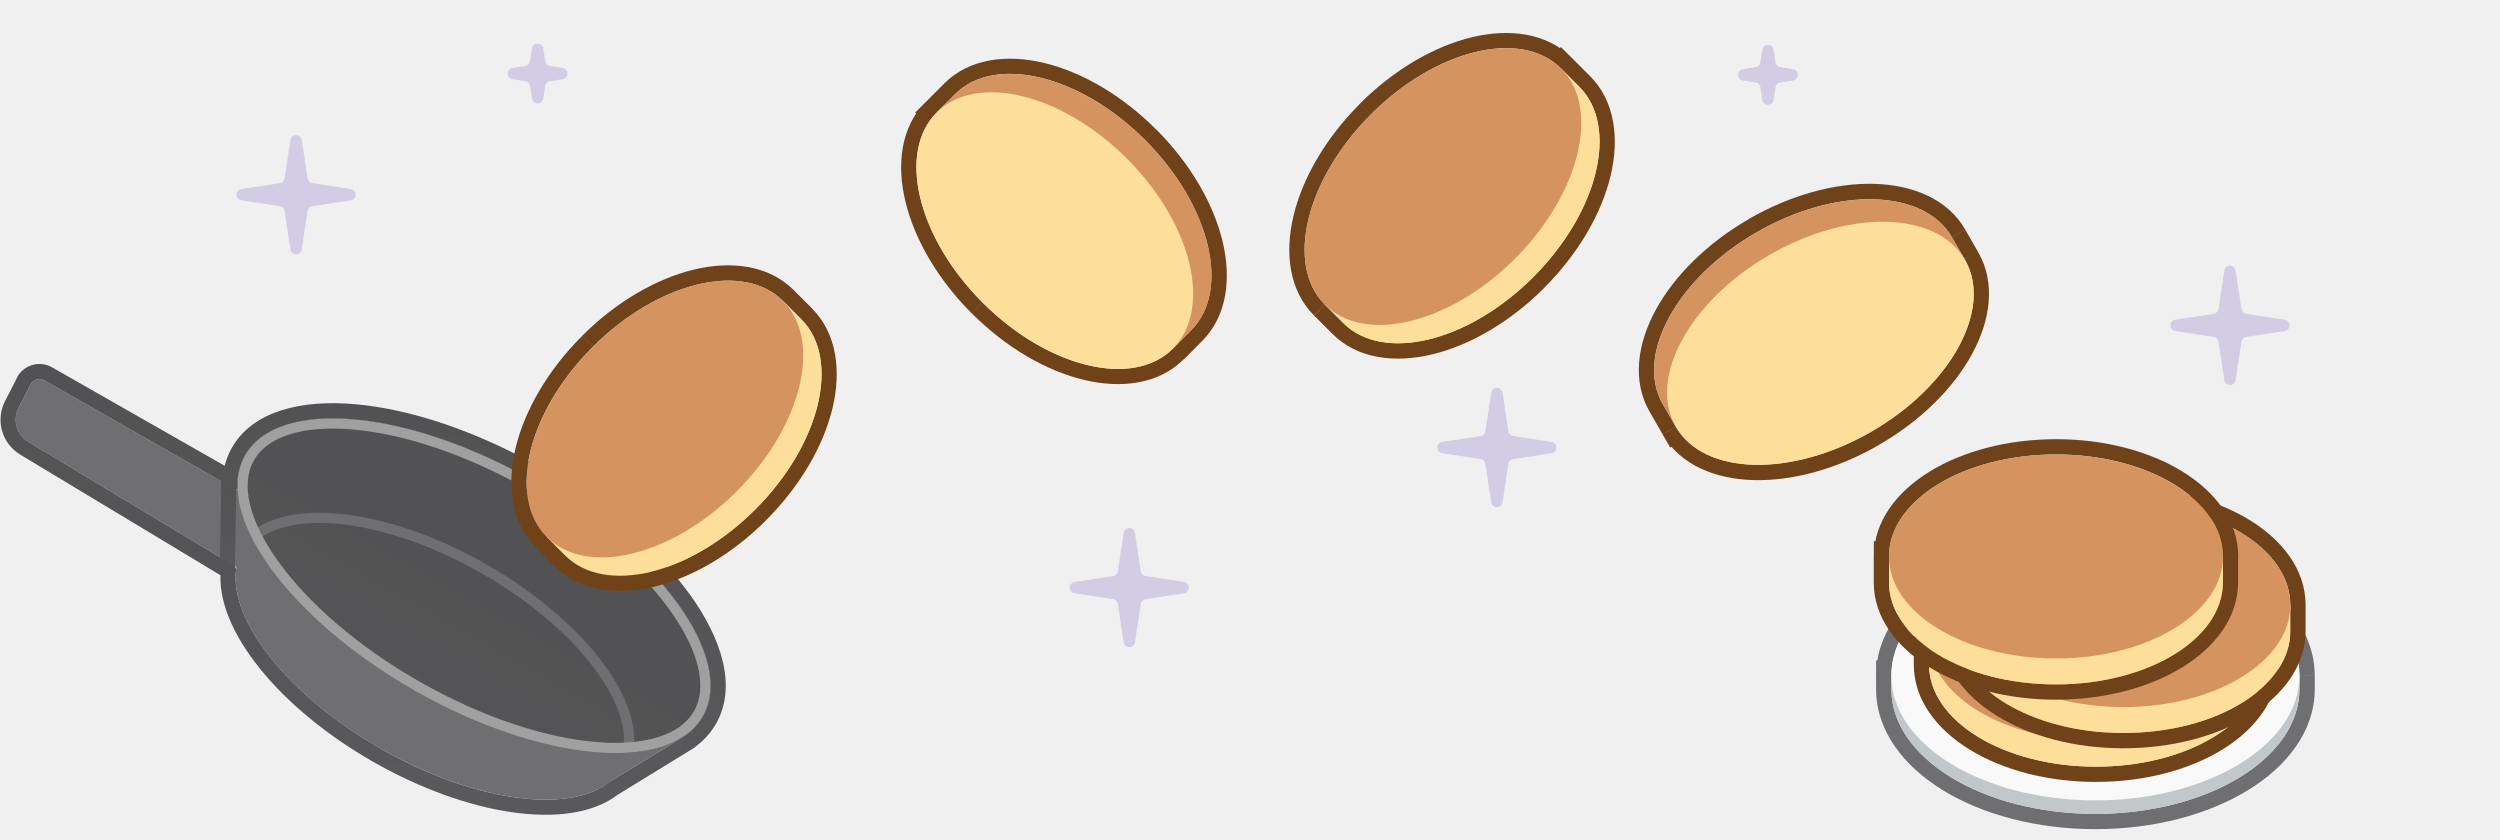
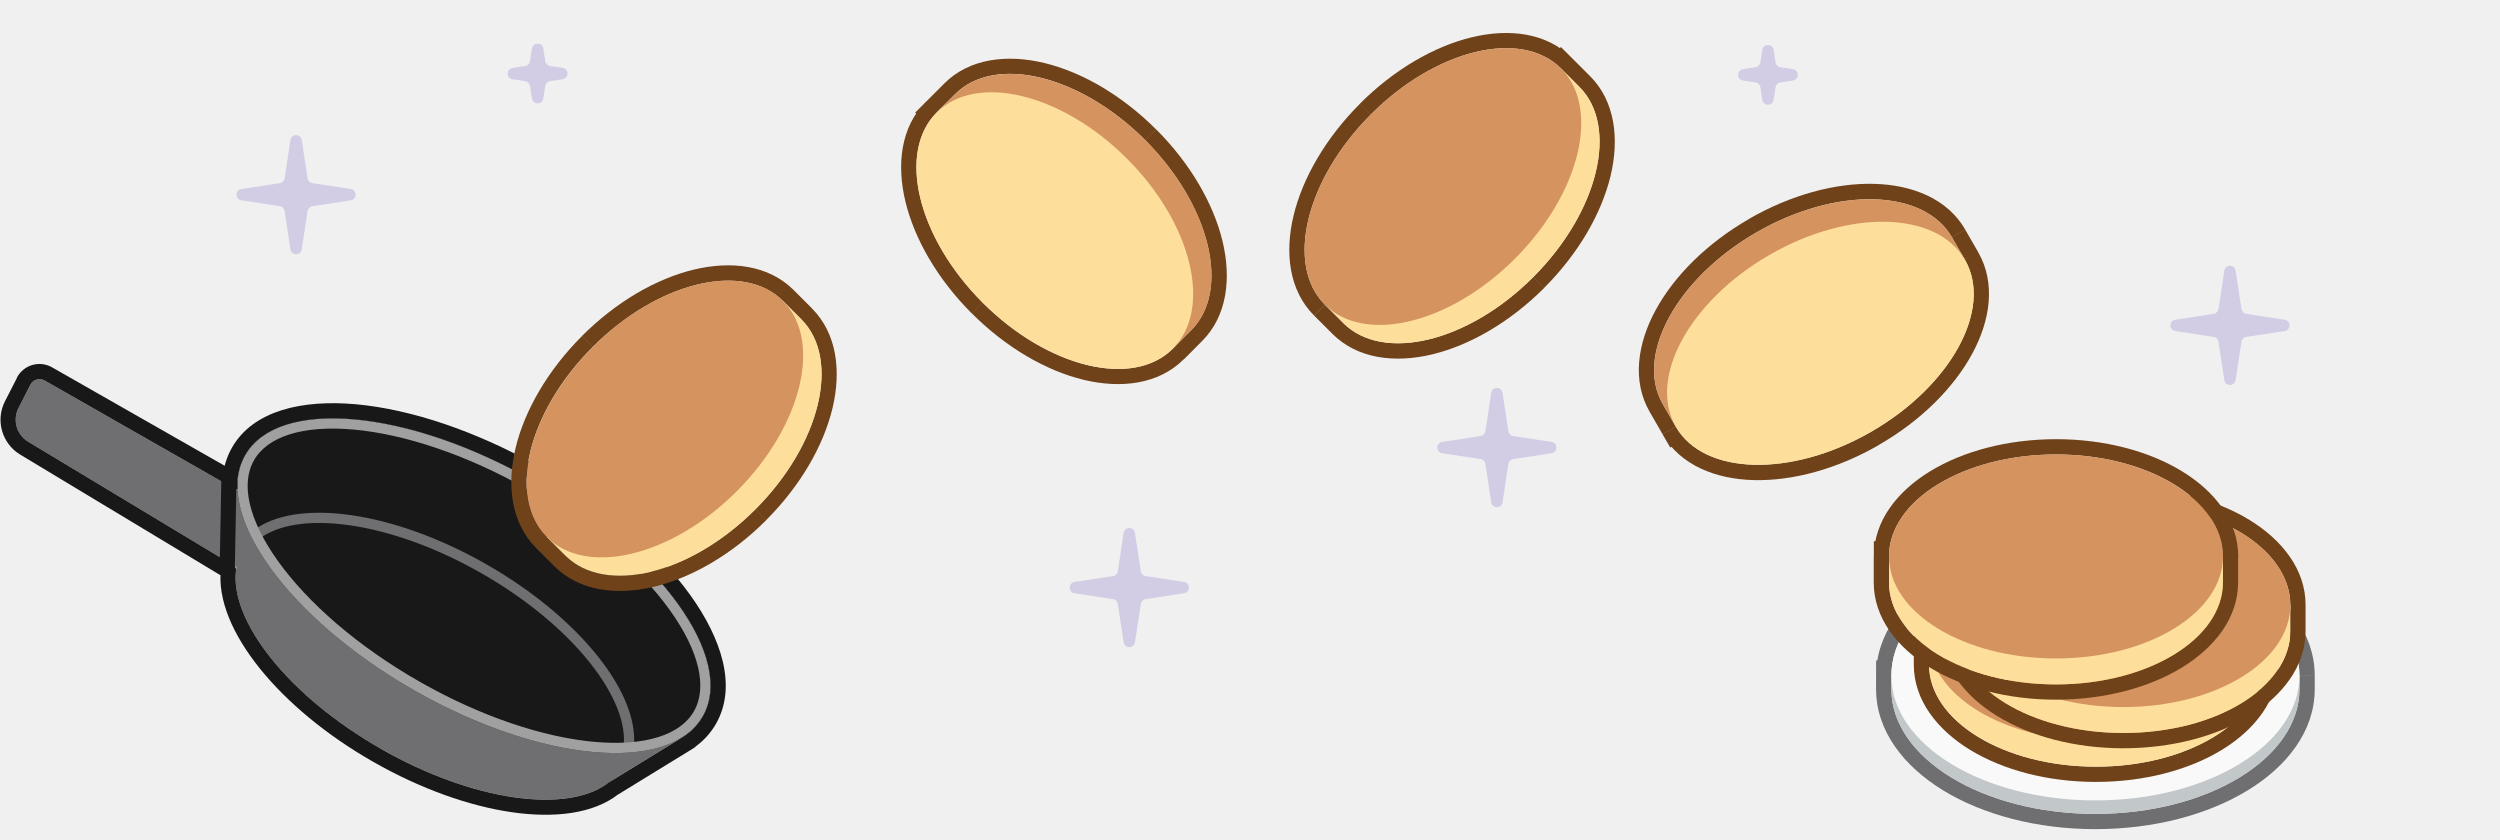
<svg xmlns="http://www.w3.org/2000/svg" width="250" height="84" fill="none">
  <style>.B{fill:#fff}.C{fill:#000}.D{fill-rule:evenodd}.E{fill:#612f01}.F{fill:#fedc90}.G{fill:#d1884f}</style>
  <g clip-path="url(#M)" opacity=".9">
    <g fill="#aea0d6">
      <path d="M150.254 39.288c-.1-.648-1.033-.648-1.13 0l-.585 3.838c-.038.248-.232.442-.48.48l-3.838.585c-.648.1-.648 1.033 0 1.132l3.838.585c.248.038.442.232.48.48l.585 3.838c.098.648 1.032.648 1.13 0l.585-3.838c.038-.248.232-.442.48-.48l3.838-.585c.648-.1.648-1.033 0-1.132l-3.838-.585c-.247-.038-.44-.232-.48-.48l-.585-3.838zm73.308-12.218c-.098-.648-1.032-.648-1.13 0l-.585 3.838c-.038.248-.232.442-.48.48l-3.837.585c-.648.1-.648 1.033 0 1.132l3.837.585c.248.038.442.232.48.48l.585 3.838c.1.648 1.033.648 1.13 0l.585-3.838c.038-.248.232-.442.48-.48l3.837-.585c.648-.1.648-1.033 0-1.132l-3.837-.585c-.248-.038-.442-.232-.48-.48l-.585-3.838zM176.23 4.983c.1-.648 1.033-.648 1.132 0l.192 1.263c.038.248.232.442.48.48l1.262.192c.648.1.648 1.033 0 1.132l-1.262.192c-.248.038-.442.232-.48.48l-.192 1.263c-.1.648-1.033.648-1.132 0l-.192-1.263c-.038-.248-.232-.442-.48-.48l-1.262-.192c-.648-.1-.648-1.033 0-1.132l1.262-.192c.248-.038.442-.232.48-.48l.192-1.263z" opacity=".5" />
    </g>
    <mask id="A" width="45" height="30" x="187.135" y="53.101" class="C" maskUnits="userSpaceOnUse">
      <path d="M187.135 53.1h45v30h-45z" class="B" />
      <path d="M229.946 67.597v-.026c0-6.887-9.136-12.47-20.405-12.47s-20.406 5.583-20.406 12.47v1.347c0 6.887 9.136 12.47 20.406 12.47s20.405-5.583 20.405-12.47v-1.322z" class="D" />
    </mask>
    <path fill="#606063" d="M229.946 67.597l-1.526-.005v.005h1.526zm-40.81-.025v1.526h1.527v-1.526h-1.527zm0 0v-1.526h-1.526v1.526h1.526zm39.285-.001v.02l3.052.01v-.03h-3.052zm-18.88-10.944c5.4 0 10.217 1.34 13.633 3.428 3.442 2.104 5.246 4.805 5.246 7.515h3.052c0-4.176-2.764-7.7-6.707-10.12-3.97-2.426-9.355-3.876-15.224-3.876v3.052zm-18.88 10.944c0-2.71 1.804-5.412 5.246-7.515 3.416-2.087 8.232-3.428 13.633-3.428v-3.052c-5.87 0-11.255 1.45-15.225 3.876-3.943 2.4-6.707 5.944-6.707 10.12h3.053zm0 .001l-3.053-.001 3.053.001zm-1.527 1.526h0v-3.052 3.052zm1.527-.18v-1.347h-3.053v1.347h3.053zm18.88 10.944c-5.4 0-10.217-1.34-13.633-3.428-3.442-2.103-5.246-4.805-5.246-7.515h-3.053c0 4.176 2.764 7.7 6.707 10.12 3.97 2.426 9.356 3.876 15.225 3.876v-3.052zm18.88-10.944c0 2.71-1.804 5.412-5.246 7.515-3.416 2.088-8.233 3.428-13.633 3.428v3.052c5.87 0 11.255-1.45 15.224-3.876 3.943-2.4 6.707-5.943 6.707-10.12h-3.052zm0-1.322v1.322h3.052v-1.322h-3.052z" mask="url(#A)" />
    <path fill="#bdc2c4" d="M229.946 68.918c0 6.887-9.136 12.47-20.405 12.47s-20.406-5.583-20.406-12.47v-1.347h40.81v1.347z" />
    <path fill="#faf9fa" d="M229.946 67.57c0 6.887-9.136 12.47-20.405 12.47s-20.406-5.583-20.406-12.47S198.27 55.1 209.54 55.1s20.405 5.583 20.405 12.47z" />
    <mask id="B" width="37" height="27" x="190.906" y="51.668" class="C" maskUnits="userSpaceOnUse">
      <path d="M190.906 51.667h37v27h-37z" class="B" />
      <path d="M226.29 63.953v-.085c0-5.634-7.473-10.2-16.692-10.2s-16.692 4.567-16.692 10.2h-.001v2.597c0 5.634 7.474 10.2 16.693 10.2s16.692-4.567 16.692-10.2v-2.512z" class="D" />
    </mask>
    <path d="M226.29 63.953l-1.526-.02v.02h1.526zm-33.384-.084v1.526h1.526V63.87h-1.526zm-.001 0v-1.526h-1.526v1.526h1.526zm31.86 0v.064l3.052.04.001-.105h-3.053zM209.6 55.194c4.376 0 8.263 1.087 11.008 2.764 2.77 1.693 4.158 3.827 4.158 5.91h3.053c0-3.55-2.35-6.516-5.62-8.515-3.297-2.015-7.755-3.212-12.6-3.212v3.052zm-15.166 8.675c0-2.084 1.388-4.218 4.16-5.91 2.744-1.677 6.632-2.764 11.007-2.764V52.14c-4.843 0-9.302 1.197-12.6 3.212-3.27 2-5.62 4.966-5.62 8.515h3.052zm0 0h-3.052 3.052zm-1.527 1.526h.001l-.001-3.052v3.052zm1.526 1.07V63.87h-3.052v2.597h3.052zM209.6 75.14c-4.376 0-8.264-1.087-11.008-2.764-2.77-1.693-4.16-3.827-4.16-5.91h-3.052c0 3.55 2.348 6.516 5.62 8.515 3.297 2.015 7.755 3.212 12.6 3.212V75.14zm15.166-8.675c0 2.084-1.39 4.218-4.16 5.91-2.744 1.677-6.632 2.764-11.007 2.764v3.052c4.843 0 9.3-1.197 12.6-3.212 3.27-2 5.62-4.966 5.62-8.515h-3.052zm0-2.512v2.512h3.052v-2.512h-3.052z" class="E" mask="url(#B)" />
    <path d="M226.29 66.465c0 5.634-7.474 10.2-16.693 10.2s-16.692-4.567-16.692-10.2V63.87h33.385v2.596z" class="F" />
    <path d="M226.29 63.868c0 5.634-7.474 10.2-16.693 10.2s-16.692-4.567-16.692-10.2 7.473-10.2 16.692-10.2 16.693 4.567 16.693 10.2z" class="G" />
    <mask id="C" width="37" height="27" x="193.647" y="48.304" class="C" maskUnits="userSpaceOnUse">
      <path d="M193.647 48.304h37v27h-37z" class="B" />
      <path d="M229.032 60.63l.001-.124c0-5.634-7.473-10.2-16.692-10.2s-16.692 4.567-16.693 10.2h-.001V63.1c0 5.634 7.474 10.2 16.693 10.2s16.692-4.567 16.692-10.2v-2.47z" class="D" />
    </mask>
    <path d="M229.032 60.63l-1.526-.03v.03h1.526zm-33.384-.125v1.526h1.526l.001-1.526h-1.527zm-.001 0v-1.526h-1.526v1.526h1.526zm31.86.001l-.001.094 3.052.06.001-.154h-3.052zM212.34 51.83c4.375 0 8.263 1.087 11.007 2.764 2.77 1.693 4.16 3.827 4.16 5.91h3.052c0-3.55-2.348-6.516-5.62-8.515-3.298-2.015-7.756-3.212-12.6-3.212v3.052zm-15.166 8.674c0-2.084 1.388-4.218 4.16-5.9 2.744-1.677 6.632-2.764 11.007-2.764v-3.052c-4.843 0-9.3 1.197-12.6 3.21-3.27 2-5.62 4.965-5.62 8.515h3.053zm-1.528 1.526h.001l-.001-3.052v3.052zm1.526 1.07v-2.596h-3.052V63.1h3.052zm15.167 8.675c-4.376 0-8.264-1.087-11.008-2.764-2.77-1.693-4.16-3.827-4.16-5.91h-3.052c0 3.55 2.348 6.516 5.62 8.515 3.297 2.015 7.755 3.212 12.6 3.212v-3.052zm15.166-8.675c0 2.084-1.39 4.218-4.16 5.91-2.744 1.677-6.632 2.764-11.007 2.764v3.052c4.843 0 9.3-1.197 12.6-3.212 3.27-2 5.62-4.965 5.62-8.515h-3.052zm0-2.47v2.47h3.052v-2.47h-3.052z" class="E" mask="url(#C)" />
    <path d="M229.032 63.1c0 5.634-7.474 10.2-16.692 10.2s-16.693-4.567-16.693-10.2v-2.597h33.385V63.1z" class="F" />
    <path d="M229.032 60.506c0 5.634-7.473 10.2-16.692 10.2s-16.692-4.567-16.692-10.2 7.473-10.2 16.692-10.2 16.692 4.567 16.692 10.2z" class="G" />
    <mask id="D" width="37" height="27" x="186.91" y="43.444" class="C" maskUnits="userSpaceOnUse">
      <path d="M186.9 43.444h37v27h-37z" class="B" />
      <path d="M222.294 55.723l.001-.078c0-5.634-7.474-10.2-16.692-10.2S188.9 50.01 188.9 55.645v2.597c0 5.634 7.473 10.2 16.692 10.2s16.692-4.567 16.692-10.2v-2.52z" class="D" />
    </mask>
    <path d="M222.294 55.723l-1.526-.02v.02h1.526zm-33.384-.078v1.526h1.526v-1.526H188.9zm0 0V54.12h-1.526v1.526h1.526zm31.86 0l-.001.06 3.052.037v-.096h-3.052zm-15.166-8.675c4.375 0 8.263 1.087 11.007 2.764 2.77 1.693 4.16 3.827 4.16 5.91h3.052c0-3.55-2.348-6.516-5.62-8.515-3.298-2.015-7.756-3.212-12.6-3.212v3.052zm-15.167 8.675c0-2.084 1.39-4.218 4.16-5.91 2.744-1.677 6.632-2.764 11.008-2.764v-3.052c-4.844 0-9.302 1.197-12.6 3.212-3.272 2-5.62 4.966-5.62 8.515h3.052zm0 0h-3.052 3.052zM188.9 57.17h0V54.12v3.052zm1.526 1.07v-2.597h-3.052v2.597h3.052zm15.166 8.675c-4.375 0-8.263-1.087-11.007-2.764-2.77-1.693-4.16-3.827-4.16-5.91h-3.052c0 3.55 2.348 6.516 5.62 8.515 3.297 2.015 7.756 3.212 12.6 3.212v-3.052zm15.166-8.675c0 2.084-1.388 4.218-4.16 5.91-2.744 1.677-6.632 2.764-11.007 2.764v3.052c4.844 0 9.302-1.197 12.6-3.212 3.27-2 5.62-4.965 5.62-8.515h-3.052zm0-2.52v2.52h3.052v-2.52h-3.052z" class="E" mask="url(#D)" />
    <path d="M222.294 58.242c0 5.634-7.473 10.2-16.692 10.2s-16.692-4.567-16.692-10.2v-2.596h33.384v2.596z" class="F" />
    <path d="M222.295 55.645c0 5.634-7.474 10.2-16.693 10.2S188.9 61.28 188.9 55.645s7.473-10.2 16.692-10.2 16.693 4.567 16.693 10.2z" class="G" />
    <mask id="E" width="45.543" height="41.883" x="158.452" y="12.358" class="C" maskUnits="userSpaceOnUse">
      <path d="M158.452 12.358h45.543V54.24h-45.543z" class="B" />
      <path d="M196.464 25.928l.03.053c2.817 4.88-1.37 12.57-9.355 17.18s-16.74 4.39-19.556-.488h-.001l-1.298-2.25c-2.817-4.88 1.372-12.57 9.356-17.18s16.74-4.39 19.556.488l1.267 2.195z" class="D" />
    </mask>
    <path d="M196.464 25.928l-1.314.776-.004-.006-.004-.006 1.322-.763zm-28.88 16.746l-.763-1.322 1.32-.763.763 1.322-1.32.763zm-.001 0l.764 1.322-1.322.763-.763-1.322 1.32-.763zm27.614-18.94l-1.322.763 1.322-.763zm-.023 3.01l-.024-.04 2.628-1.552.04.066-2.643 1.526zm-8.797 15.095c3.79-2.188 6.613-5.073 8.15-7.897 1.552-2.85 1.688-5.393.646-7.198l2.643-1.526c1.775 3.074 1.225 6.817-.61 10.184-1.848 3.394-5.1 6.66-9.305 9.08l-1.526-2.643zm-17.472.07c1.042 1.805 3.312 2.958 6.557 3.04 3.215.08 7.126-.922 10.915-3.1l1.526 2.643c-4.194 2.422-8.654 3.614-12.517 3.518-3.832-.096-7.35-1.5-9.124-4.564l2.643-1.526zm-2.085-.558h.001l1.526 2.644-1.527-2.643zm.787-1.7l1.298 2.25-2.643 1.526-1.298-2.25 2.643-1.526zm8.797-15.096c-3.79 2.188-6.613 5.073-8.15 7.897-1.553 2.85-1.688 5.394-.646 7.198l-2.643 1.526c-1.775-3.074-1.225-6.817.608-10.184 1.848-3.394 5.11-6.66 9.306-9.08l1.526 2.643zm17.47-.07c-1.042-1.805-3.31-2.96-6.557-3.04-3.214-.08-7.125.922-10.914 3.1l-1.526-2.643c4.194-2.422 8.653-3.614 12.517-3.518 3.832.096 7.35 1.49 9.124 4.565l-2.644 1.526zm1.267 2.195l-1.267-2.195 2.644-1.526 1.267 2.195-2.644 1.526z" class="E" mask="url(#E)" />
    <path d="M195.197 23.733c-2.817-4.88-11.573-5.097-19.557-.488s-12.172 12.3-9.355 17.18l1.298 2.25 28.912-16.692-1.298-2.25z" class="G" />
    <path d="M196.495 25.982c-2.817-4.88-11.572-5.097-19.556-.488s-12.173 12.3-9.356 17.18 11.573 5.097 19.557.488 12.172-12.3 9.355-17.18z" class="F" />
    <mask id="F" width="45.255" height="45.255" x="122.715" y="-3.187" class="C" maskUnits="userSpaceOnUse">
      <path d="M122.715-3.187h45.255v45.255h-45.255z" class="B" />
      <path d="M132.493 30.47l1.827 1.828c3.984 3.984 12.498 1.93 19.017-4.6s8.573-15.033 4.6-19.016l-1.836-1.836c-3.984-3.984-12.498-1.93-19.017 4.6s-8.573 15.033-4.6 19.016z" class="D" />
    </mask>
    <path d="M132.493 30.47l1.077-1.08.002.002-1.08 1.08zm1.827 1.828l-1.08 1.08 1.08-1.08zM157.927 8.7l1.08-1.08-1.08 1.08zm-1.836-1.836l-1.08-1.08 1.08-1.08 1.08 1.08-1.08 1.08zm0 0l1.08 1.08-1.08 1.08-1.08-1.08 1.08-1.08zM133.572 29.4l1.827 1.828-2.158 2.158-1.827-1.828 2.158-2.158zm1.827 1.828c1.474 1.474 3.965 2 7.12 1.24 3.126-.754 6.644-2.735 9.737-5.83l2.16 2.158c-3.425 3.425-7.424 5.73-11.18 6.638-3.727.9-7.485.462-9.995-2.048l2.158-2.158zm16.858-4.6c3.094-3.094 5.075-6.612 5.83-9.738.76-3.156.234-5.647-1.24-7.12l2.158-2.158c2.5 2.5 2.947 6.268 2.048 9.995-.907 3.756-3.213 7.755-6.638 11.18l-2.16-2.158zm4.59-16.858l-1.836-1.836 2.158-2.158 1.836 1.836-2.158 2.158zm.322-1.836h0l-2.158-2.158 2.158 2.158zm-2.158 0l2.158-2.158-2.158 2.158zm0 0c-1.474-1.474-3.965-2-7.12-1.24-3.126.755-6.644 2.735-9.737 5.83l-2.16-2.158c3.425-3.425 7.424-5.73 11.18-6.638 3.727-.9 7.485-.462 9.995 2.048l-2.158 2.158zm-16.858 4.6c-3.094 3.094-5.075 6.612-5.83 9.738-.76 3.156-.234 5.647 1.24 7.12l-2.158 2.158c-2.5-2.5-2.947-6.268-2.048-9.995.907-3.757 3.213-7.755 6.638-11.18l2.16 2.158zm-4.59 16.858l-2.147 2.17 2.147-2.17z" class="E" mask="url(#F)" />
    <path d="M134.32 32.297c3.984 3.984 12.498 1.93 19.016-4.6s8.574-15.033 4.59-19.016l-1.836-1.836-23.607 23.607 1.836 1.836z" class="F" />
    <path d="M132.484 30.46c3.984 3.984 12.498 1.93 19.017-4.6s8.573-15.033 4.6-19.016-12.498-1.93-19.017 4.6-8.573 15.033-4.6 19.016z" class="G" />
  </g>
  <g clip-path="url(#N)" opacity=".9">
    <g fill="#606063">
      <ellipse rx="21.862" ry="10.37" transform="matrix(-.868567 -.495572 -.495572 .868567 43.2321 65.8737)" />
      <path d="M59.823 78.89l8.723-5.35-44.793-25.557-.063 10.3L59.823 78.89z" />
      <path d="M25.924 50.293L4.46 38.046a1.02 1.02 0 0 0-1.418.424l-1.194 2.346c-.608 1.195-.2 2.656.96 3.348l22.208 13.38.91-7.252z" />
    </g>
    <ellipse fill="url(#J)" rx="26.346" ry="12.052" transform="matrix(-.868567 -.495572 -.495572 .868567 47.3991 58.5707)" />
    <g stroke-width="1.022">
      <path stroke="#606063" d="M62.85 74.837c.718-5.118-5.203-12.678-14.478-17.97s-18.797-6.543-22.837-3.32" />
      <path stroke="#979797" d="M24.96 45.768c-1.5 2.61-.587 6.45 2.45 10.675 3.008 4.185 8 8.575 14.27 12.153s12.59 5.64 17.723 6.1c5.183.465 8.946-.71 10.436-3.322s.587-6.45-2.45-10.675c-3.008-4.185-8-8.575-14.27-12.153s-12.59-5.64-17.723-6.1c-5.183-.465-8.946.71-10.436 3.322z" />
    </g>
    <path stroke="url(#K)" stroke-width="1.515" d="M22.89 48.033l-.168 8.93" />
    <mask id="G" width="78.114" height="47.854" x="-3.288" y="35.589" class="C" maskUnits="userSpaceOnUse">
      <path d="M-3.288 35.59h78.114v47.854H-3.288z" class="B" />
      <path d="M38.093 74.88c-9.214-5.257-15.12-12.752-14.492-17.87.022-.178-.057-.353-.21-.446L2.806 44.163c-1.148-.692-1.567-2.153-.96-3.348L3.04 38.47c.265-.52.91-.713 1.418-.424l19.107 10.902c.08.046.182-.012.182-.105a7.51 7.51 0 0 1 .004-.595l.002-.255c.09-.9.335-1.73.763-2.478 3.3-5.78 16.218-4.622 28.856 2.59s20.21 17.743 16.91 23.525a5.93 5.93 0 0 1-1.745 1.9l-.336.225-7.32 4.49c-4.068 3.174-13.55 1.91-22.788-3.36z" class="D" />
    </mask>
    <path fill="url(#L)" d="M38.093 74.88l.75-1.316-.75 1.316zM2.806 44.163l.782-1.298-.782 1.298zm-.96-3.348l1.35.687-1.35-.687zM3.04 38.47l-1.35-.687 1.35.687zm1.418-.424l-.75 1.316.75-1.316zm19.293 10.2l1.514.07.002-.03v-.03l-1.515-.01zm.764-2.732l1.316.75-1.316-.75zm28.856 2.59l.75-1.316-.75 1.316zm16.91 23.525l1.316.75-1.316-.75zm-2.08 2.124l-.792-1.292-.007.004-.007.004.806 1.283zm-.135.083l-.778-1.3-.007.004-.007.004.792 1.292zM60.88 78.24l-.792-1.292-.073.045-.067.052.932 1.195zm7.657-4.695l-.792-1.292.792 1.292zm-.001-.018l-.878-1.235.878 1.235zM23.753 47.992l1.515.01-1.515-.01zm-.187.955l-.75 1.316.75-1.316zm.203-.963l1.5.127-1.5-.127zm-.378 8.583l-.782 1.298.782-1.298zm-1.293.26c-.388 3.168 1.24 6.732 3.88 10.016 2.687 3.34 6.622 6.647 11.366 9.354l1.502-2.633c-4.47-2.55-8.094-5.62-10.506-8.62-2.46-3.058-3.47-5.8-3.233-7.748l-3.008-.37zM2.023 45.46l20.585 12.403 1.564-2.596L3.588 42.865 2.023 45.46zM.496 40.128a4.07 4.07 0 0 0 1.527 5.334l1.564-2.596a1.04 1.04 0 0 1-.39-1.363l-2.7-1.375zM1.7 37.782L.496 40.128l2.7 1.375 1.194-2.346-2.7-1.375zM5.2 36.73a2.54 2.54 0 0 0-3.519 1.053l2.7 1.375c-.128.25-.44.344-.684.205L5.2 36.73zM24.316 47.63L5.2 36.73 3.708 39.36l19.107 10.902 1.502-2.633zm-2.08.546a9.02 9.02 0 0 0-.005.715l3.03-.1c-.005-.163-.004-.32.003-.475l-3.028-.14zm0-.194l-.002.255 3.03.018.002-.255-3.03-.018zm.962-3.22c-.546.956-.85 2-.94 3.093l3.02.254c.058-.69.244-1.303.553-1.845L23.2 44.763zm30.923 2.023c-6.464-3.688-13.062-5.867-18.546-6.36-5.338-.48-10.255.616-12.377 4.336l2.633 1.502c1.176-2.062 4.368-3.278 9.474-2.82 4.96.445 11.14 2.45 17.315 5.973l1.502-2.633zM71.6 72.378c2.122-3.72.563-8.5-2.565-12.862-3.214-4.47-8.447-9.042-14.91-12.73L52.62 49.42c6.174 3.523 11.046 7.823 13.952 11.867 2.992 4.162 3.57 7.53 2.393 9.6l2.633 1.502zm-2.184 2.384c.893-.635 1.638-1.428 2.184-2.384l-2.633-1.502c-.31.542-.742 1.014-1.307 1.415l1.756 2.47zm-.42.28l.336-.206-1.584-2.584-.336.206 1.584 2.584zm-1.598-2.575l-.108.066 1.557 2.6.163-.1-1.612-2.567zm-5.722 7.064l7.185-4.406-1.584-2.584-7.185 4.406 1.584 2.584zm-24.33-3.335c4.757 2.714 9.617 4.42 13.87 5.03 4.177.598 8.08.176 10.603-1.792l-1.864-2.4c-1.546 1.206-4.418 1.74-8.31 1.182-3.816-.546-8.315-2.106-12.796-4.662l-1.502 2.633zm30.445-1.345a1.51 1.51 0 0 1-.041-2.599l1.584 2.584c.986-.605.963-2.044-.04-2.617l-1.502 2.633zm-.127-2.56c-.9.64-.844 2.006.127 2.56l1.502-2.633a1.51 1.51 0 0 1 .126 2.543l-1.756-2.47zM25.268 48a1.51 1.51 0 0 1-2.259 1.303l1.502-2.633c-1-.576-2.267.148-2.274 1.312l3.03.018zm-2.454 2.262a1.64 1.64 0 0 0 2.449-1.412l-3.03-.02c.007-1.066 1.16-1.73 2.084-1.202l-1.502 2.633zm.195-.96c.97.554 2.176-.093 2.27-1.193l-3.02-.254a1.51 1.51 0 0 1 2.253-1.185L23 49.304zm2.096 7.893c.1-.73-.234-1.507-.933-1.928l-1.564 2.596c-.393-.236-.557-.66-.51-1.037l3.008.37z" mask="url(#G)" />
    <mask id="H" width="45.255" height="45.255" x="44.906" y="20.059" class="C" maskUnits="userSpaceOnUse">
      <path d="M44.906 20.06H90.16v45.255H44.906z" class="B" />
      <path d="M54.676 53.707c-3.984-3.984-1.93-12.498 4.6-19.016s15.033-8.574 19.016-4.6l1.836 1.836c3.984 3.984 1.93 12.498-4.6 19.016s-15.033 8.574-19.016 4.6l-1.836-1.836z" class="D" />
    </mask>
    <path d="M78.282 30.1l-1.08 1.08 1.08-1.08zm1.836 1.836l1.08-1.08-1.08 1.08zm-24.363 20.69h0 0 0l-2.158 2.158 2.158-2.158zm4.6-16.858c-3.094 3.094-5.074 6.612-5.83 9.738-.762 3.156-.235 5.647 1.24 7.12l-2.158 2.158c-2.5-2.5-2.947-6.268-2.048-9.995.907-3.756 3.213-7.755 6.638-11.18l2.158 2.158zm16.858-4.6c-1.474-1.474-3.964-2-7.12-1.24-3.126.755-6.644 2.735-9.738 5.83l-2.158-2.158c3.425-3.425 7.423-5.73 11.18-6.638 3.727-.9 7.485-.462 9.995 2.048l-2.158 2.158zm0 0h0 0 0l2.158-2.158-2.158 2.158zm1.836 1.836l-1.836-1.836 2.158-2.158 1.836 1.836-2.158 2.158zm-4.6 16.858c3.094-3.094 5.075-6.612 5.83-9.738.762-3.156.235-5.647-1.24-7.12l2.158-2.158c2.5 2.5 2.947 6.268 2.048 9.995-.907 3.756-3.213 7.755-6.638 11.18l-2.158-2.158zm-16.858 4.6c1.474 1.474 3.964 2 7.12 1.24 3.126-.755 6.644-2.735 9.738-5.83l2.158 2.158c-3.425 3.425-7.423 5.73-11.18 6.638-3.727.9-7.485.462-9.995-2.048l2.158-2.158zm-1.836-1.836l1.836 1.836-2.158 2.158-1.836-1.836 2.158-2.158z" class="E" mask="url(#H)" />
    <path d="M56.512 55.543c3.984 3.984 12.498 1.93 19.016-4.6s8.574-15.033 4.6-19.016L78.282 30.1 54.675 53.707l1.836 1.836z" class="F" />
    <path d="M54.676 53.707c3.984 3.984 12.498 1.93 19.016-4.6s8.574-15.033 4.6-19.016-12.498-1.93-19.016 4.6-8.574 15.033-4.6 19.016z" class="G" />
    <mask id="I" width="45.255" height="45.255" x="83.638" y="-.619" class="C" maskUnits="userSpaceOnUse">
      <path d="M83.638-.62h45.255v45.255H83.638z" class="B" />
      <path d="M117.33 34.82l-.045.046c-3.984 3.984-12.498 1.93-19.016-4.6s-8.574-15.032-4.6-19.016h0l1.836-1.836c3.984-3.984 12.498-1.93 19.016 4.6s8.574 15.033 4.59 19.016l-1.79 1.8z" class="D" />
    </mask>
    <path d="M117.33 34.82l-1.1-1.068.006-.006.005-.005 1.08 1.08zM93.68 11.26l1.08-1.08 1.08 1.08-1.08 1.08-1.08-1.08zm0 0l-1.08 1.08-1.08-1.08 1.08-1.08 1.08 1.08zm25.443 21.77l-1.08-1.08 1.08 1.08zm-2.915.757l.034-.035 2.18 2.136-.056.057-2.158-2.158zm-16.858-4.6c3.094 3.094 6.61 5.074 9.738 5.83 3.155.762 5.646.235 7.12-1.24l2.158 2.158c-2.5 2.5-6.268 2.947-9.995 2.048-3.756-.907-7.755-3.213-11.18-6.638l2.158-2.158zm-4.6-16.858c-1.474 1.474-2 3.964-1.24 7.12.755 3.126 2.735 6.644 5.83 9.738l-2.158 2.158c-3.425-3.425-5.73-7.423-6.638-11.18-.9-3.727-.463-7.485 2.047-9.995l2.158 2.158zm0-2.158h0L92.6 12.34l2.158-2.158zm1.836.322l-1.836 1.836L92.6 10.18l1.836-1.836 2.158 2.158zm16.858 4.6c-3.094-3.094-6.61-5.074-9.737-5.83-3.156-.762-5.647-.235-7.12 1.24l-2.158-2.158c2.5-2.5 6.268-2.947 9.995-2.048 3.756.907 7.755 3.213 11.18 6.638l-2.16 2.158zm4.6 16.858c1.474-1.474 2-3.964 1.24-7.12-.754-3.126-2.735-6.644-5.83-9.738l2.16-2.158c3.424 3.425 5.73 7.423 6.637 11.18.9 3.727.463 7.485-2.047 9.995l-2.16-2.158zm-1.8 1.8l1.8-1.8 2.16 2.158-1.79 1.8-2.158-2.158z" class="E" mask="url(#I)" />
    <path d="M119.122 33.03c3.983-3.984 1.928-12.498-4.6-19.016S99.5 5.44 95.515 9.424L93.68 11.26l23.607 23.606 1.836-1.836z" class="G" />
    <path d="M117.286 34.867c3.983-3.984 1.928-12.498-4.6-19.016s-15.033-8.574-19.017-4.6-1.93 12.498 4.6 19.016 15.033 8.574 19.017 4.6z" class="F" />
    <g fill="#aea0d6">
      <path d="M30.174 14c-.1-.648-1.033-.648-1.13 0l-.585 3.838a.57.57 0 0 1-.479.48l-3.838.585c-.648.1-.648 1.033 0 1.13l3.838.585a.57.57 0 0 1 .479.48l.585 3.838c.1.648 1.033.648 1.13 0l.585-3.838a.57.57 0 0 1 .48-.48l3.838-.585c.648-.1.648-1.033 0-1.13l-3.838-.585a.57.57 0 0 1-.48-.48L30.174 14zm83.323 39.292c-.1-.648-1.033-.648-1.132 0l-.585 3.838a.57.57 0 0 1-.479.48l-3.838.585c-.648.1-.648 1.033 0 1.132l3.838.585a.57.57 0 0 1 .479.48l.585 3.838c.1.648 1.033.648 1.132 0l.584-3.838c.038-.248.232-.442.48-.48l3.838-.585c.648-.1.648-1.033 0-1.132l-3.838-.585c-.248-.038-.442-.232-.48-.48l-.584-3.838zM53.202 4.853c.1-.648 1.033-.648 1.13 0l.192 1.263a.57.57 0 0 0 .48.48l1.262.192c.648.1.648 1.033 0 1.132l-1.262.192a.57.57 0 0 0-.48.48l-.192 1.263c-.1.648-1.033.648-1.13 0L53 8.6a.57.57 0 0 0-.48-.48l-1.263-.192c-.648-.1-.648-1.033 0-1.132l1.263-.192a.57.57 0 0 0 .48-.48l.192-1.263z" opacity=".5" />
    </g>
  </g>
  <defs>
    <linearGradient id="J" x1="26.346" x2="26.346" y1="0" y2="24.104" gradientUnits="userSpaceOnUse">
-       <stop stop-color="#404042" />
-       <stop offset="1" stop-color="#48484b" />
+       <stop stopColor="#404042" />
+       <stop offset="1" stopColor="#48484b" />
    </linearGradient>
    <linearGradient id="K" x1="24.763" x2="20.851" y1="49.115" y2="55.879" gradientUnits="userSpaceOnUse">
-       <stop stop-color="#404042" />
-       <stop offset="1" stop-color="#48484b" />
+       <stop stopColor="#404042" />
+       <stop offset="1" stopColor="#48484b" />
    </linearGradient>
    <linearGradient id="L" x1="37.494" x2="34.465" y1="40.594" y2="78.417" gradientUnits="userSpaceOnUse">
-       <stop stop-color="#404042" />
-       <stop offset="1" stop-color="#48484b" />
+       <stop stopColor="#404042" />
+       <stop offset="1" stopColor="#48484b" />
    </linearGradient>
    <clipPath id="M">
      <path d="M0 0h125v82.707H0z" class="B" transform="translate(125 .331)" />
    </clipPath>
    <clipPath id="N">
      <path d="M0 0h125v82.707H0z" class="B" transform="translate(0 .331)" />
    </clipPath>
  </defs>
</svg>
